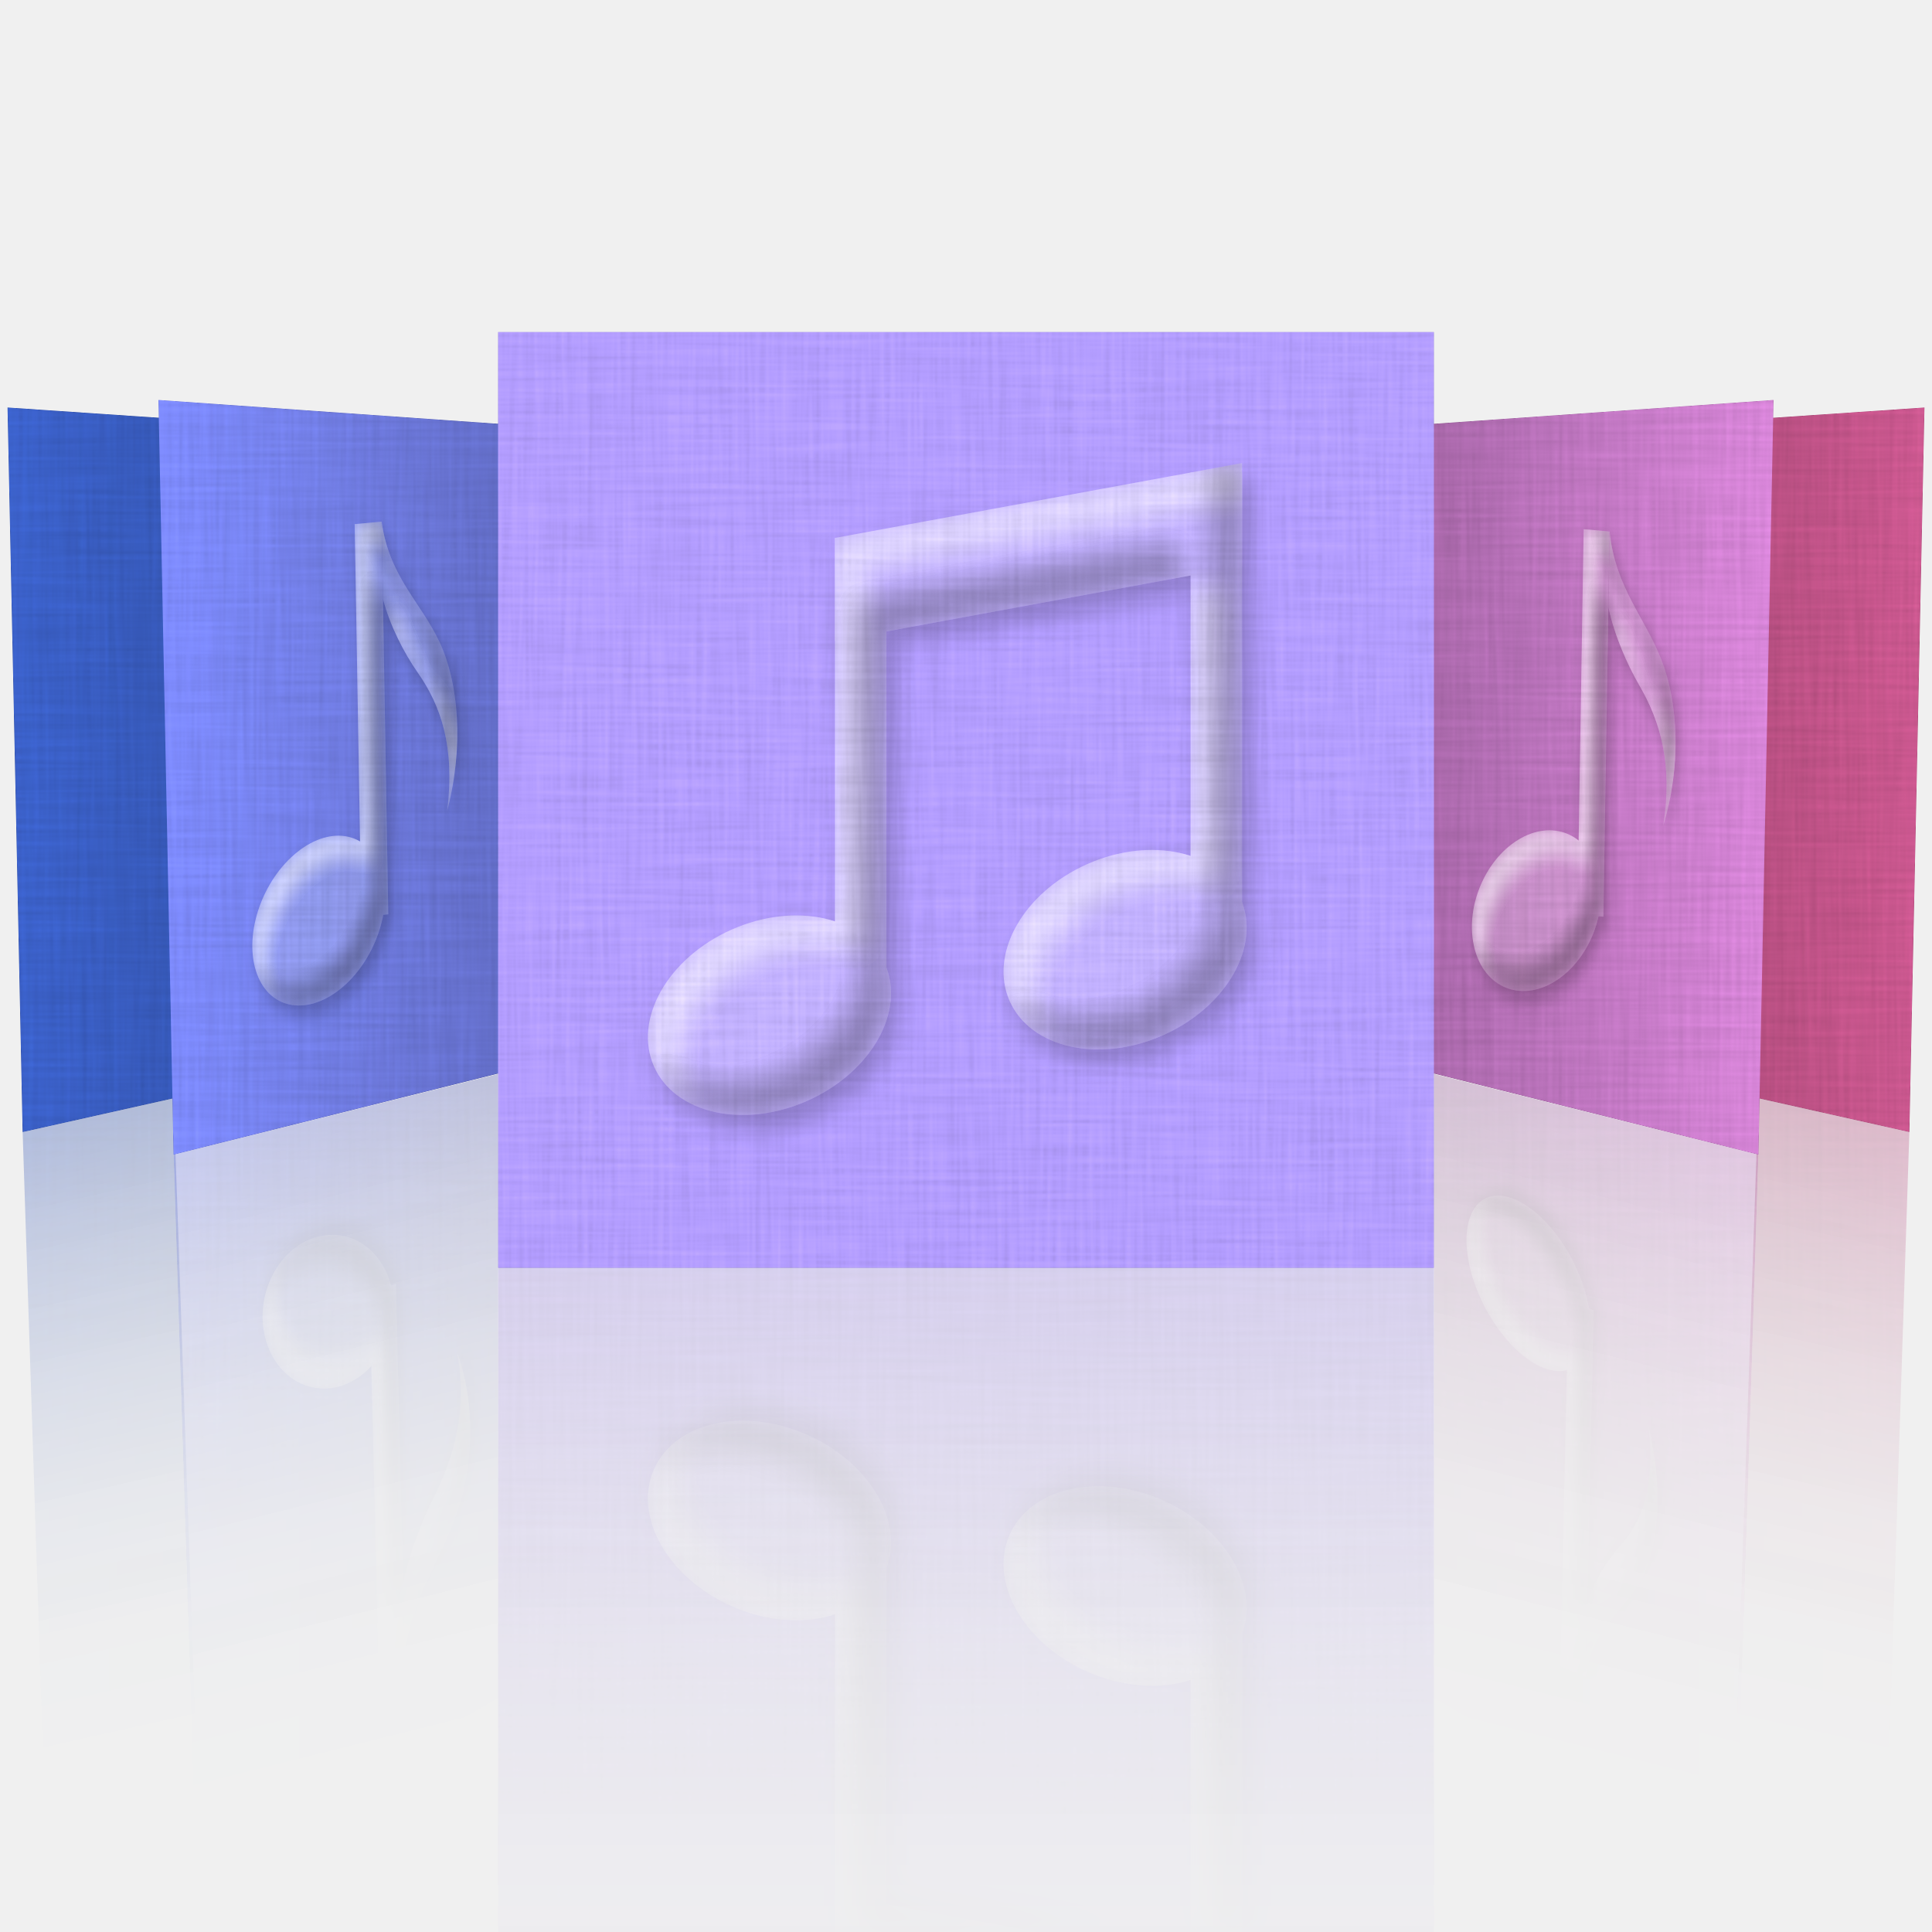
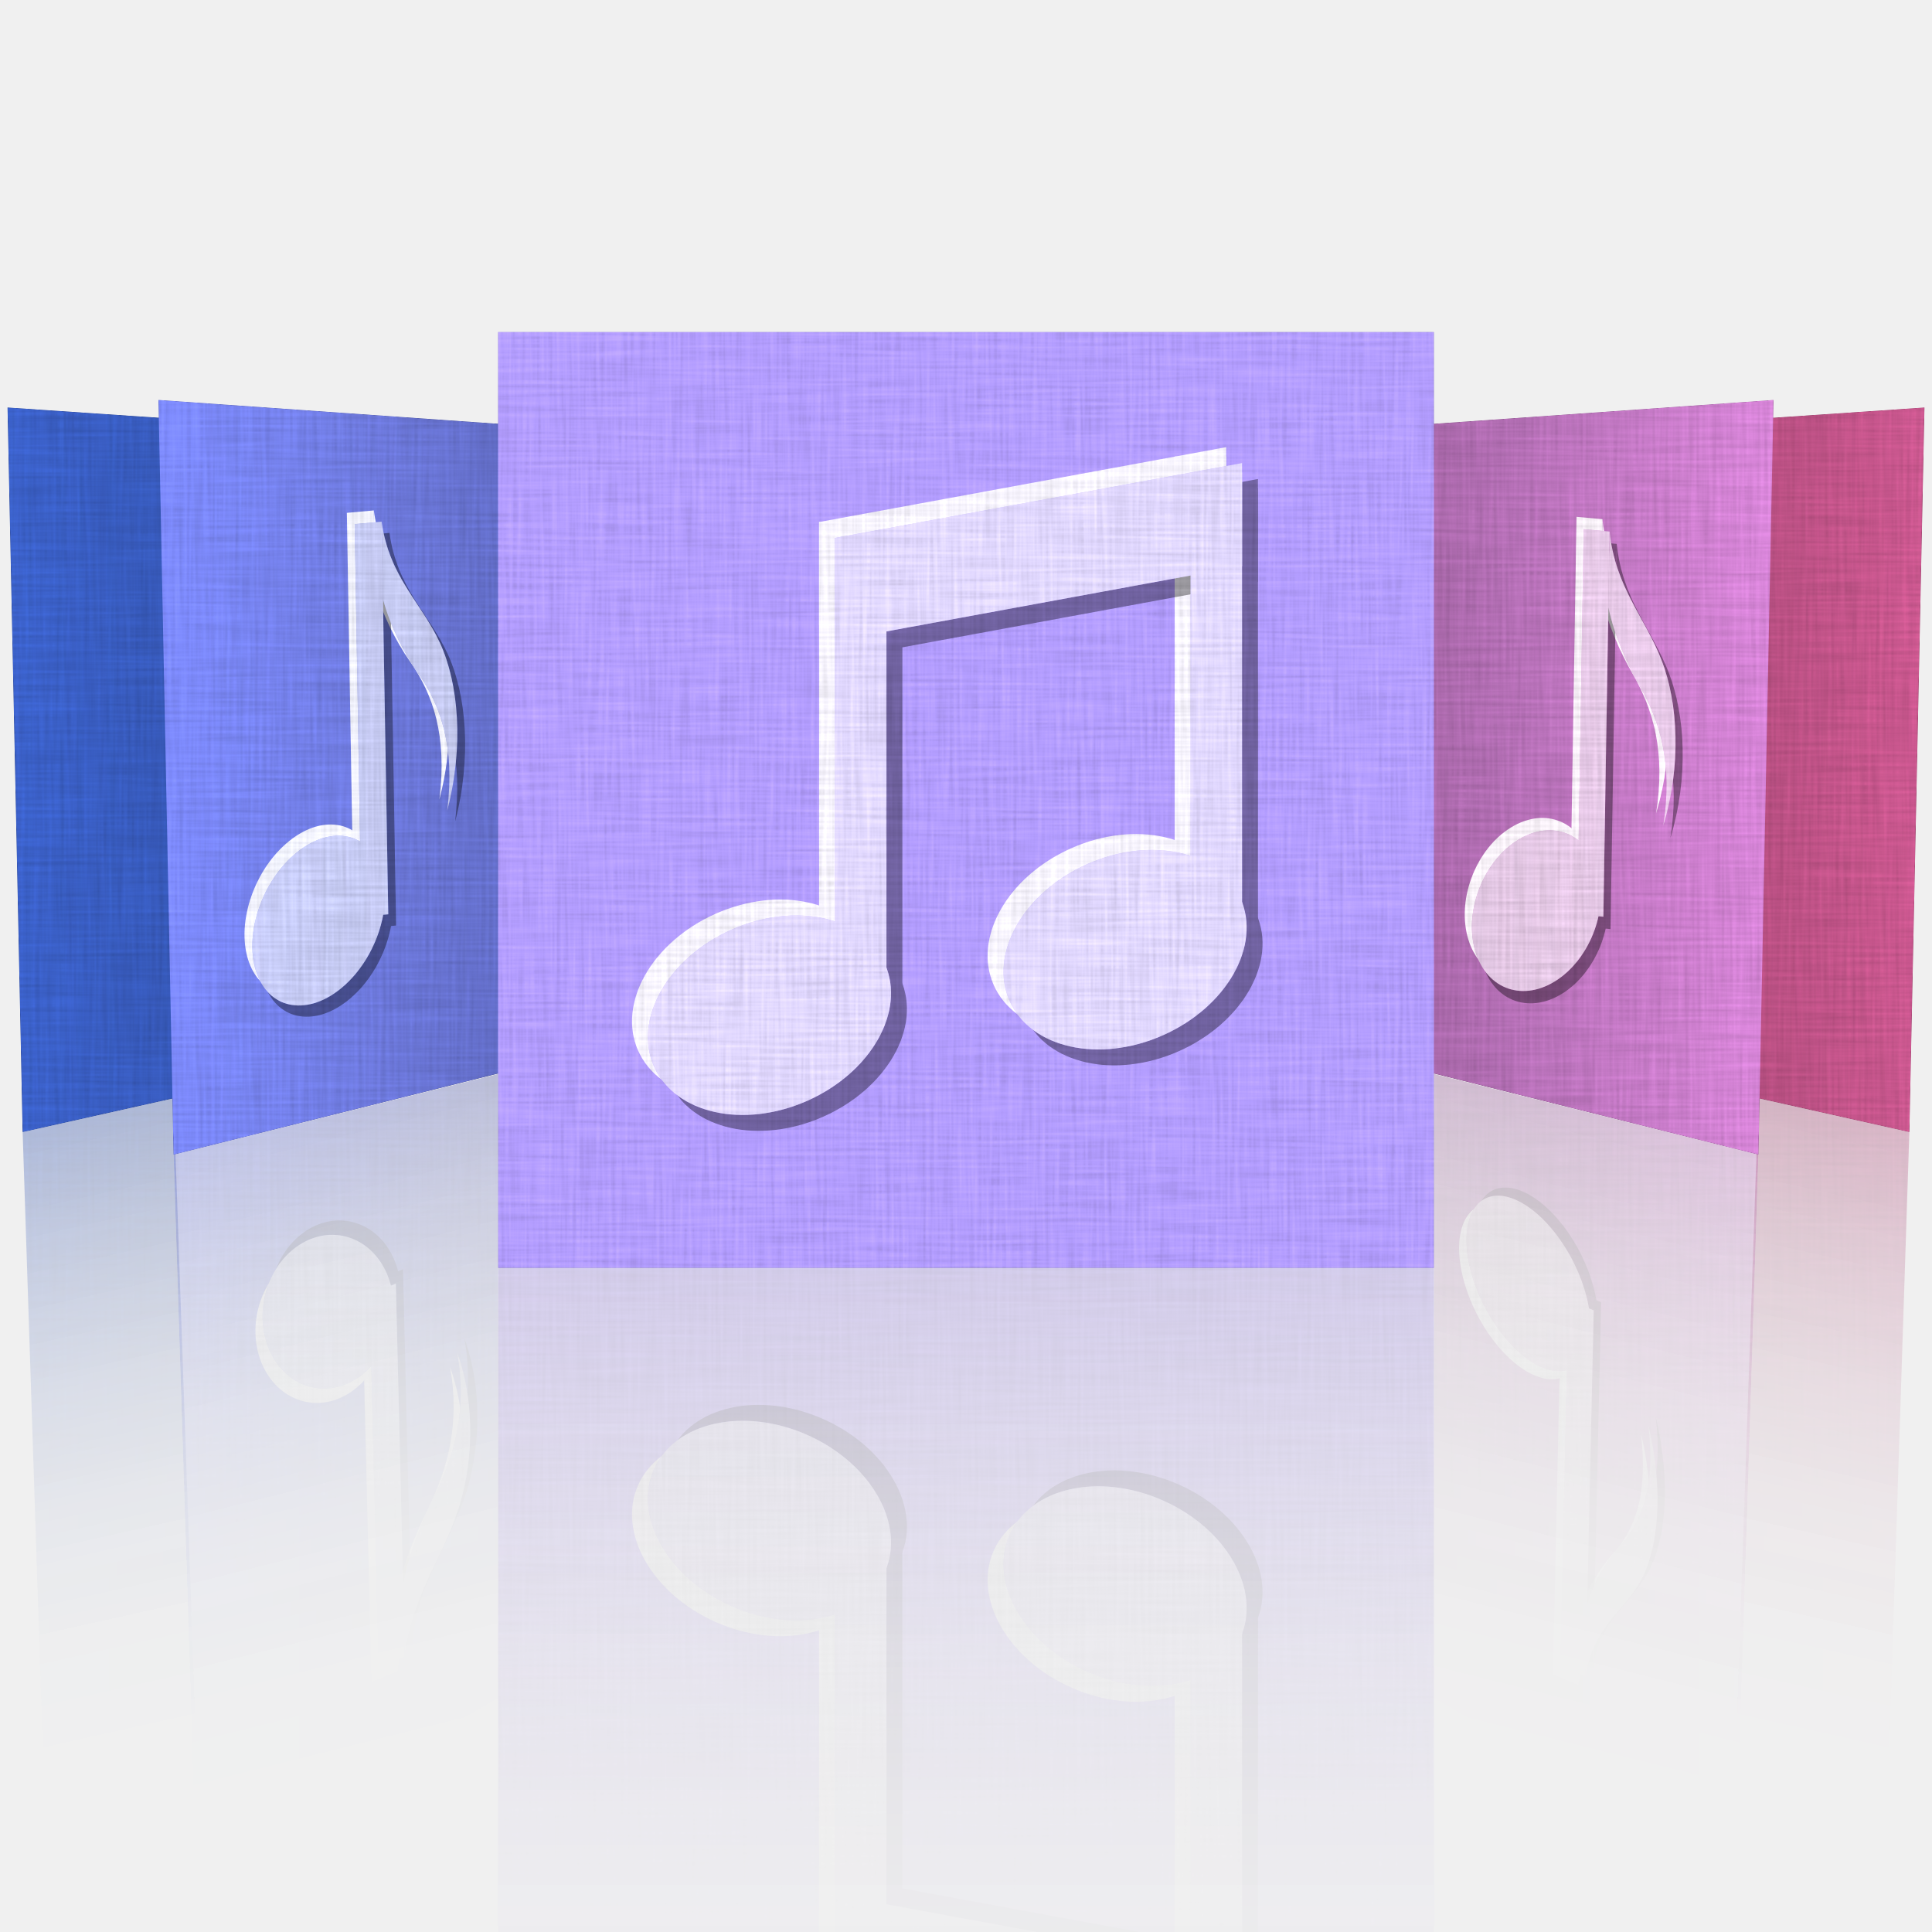
<svg xmlns="http://www.w3.org/2000/svg" viewBox="0 0 256 256">
  <defs>
    <linearGradient id="far-left" x1="1" y1="0" x2="61" y2="0" gradientUnits="userSpaceOnUse">
      <stop offset="0" stop-color="#3c62cc" />
      <stop offset="1" stop-color="#2c4794" />
    </linearGradient>
    <linearGradient id="near-left" x1="21" y1="0" x2="79" y2="0" gradientUnits="userSpaceOnUse">
      <stop offset="0" stop-color="#7f8cff" />
      <stop offset="1" stop-color="#5b65b8" />
    </linearGradient>
    <linearGradient id="near-right" x1="235" y1="0" x2="177" y2="0" gradientUnits="userSpaceOnUse">
      <stop offset="0" stop-color="#d986da" />
      <stop offset="1" stop-color="#9c609d" />
    </linearGradient>
    <linearGradient id="far-right" x1="255" y1="0" x2="195" y2="0" gradientUnits="userSpaceOnUse">
      <stop offset="0" stop-color="#cc5890" />
      <stop offset="1" stop-color="#944068" />
    </linearGradient>
    <path id="flag" d="M0,0 C1.5,8 8.5,12 12.5,18 C16.5,24 17.5,33 13.5,42 C15.5,33 12.5,27 7.5,22 C4.5,19 1.5,15 0,11 Z" />
    <g id="eighth-shape">
      <ellipse cx="42" cy="72" rx="15.5" ry="11" transform="rotate(-24 42 72)" />
      <rect x="51.5" y="16" width="6" height="56" />
      <use href="#flag" transform="translate(57.5 16)" />
    </g>
    <g id="beamed-eighths-shape">
      <ellipse cx="29" cy="73" rx="13.5" ry="10" transform="rotate(-24 29 73)" />
      <ellipse cx="67" cy="66" rx="13.5" ry="10" transform="rotate(-24 67 66)" />
      <rect x="36" y="22" width="5.5" height="48" />
      <rect x="74" y="15" width="5.5" height="48" />
      <polygon points="36,22 79.5,14 79.5,25 36,33" />
    </g>
-     <filter id="soften" x="-20" y="-20" width="140" height="140" filterUnits="userSpaceOnUse">
-       <feGaussianBlur stdDeviation="1.3" />
-     </filter>
-     <mask id="eighth-inside" maskUnits="userSpaceOnUse" x="-10" y="-10" width="120" height="120">
-       <use href="#eighth-shape" fill="#ffffff" />
-     </mask>
-     <mask id="eighth-outside" maskUnits="userSpaceOnUse" x="-10" y="-10" width="120" height="120">
-       <rect x="-10" y="-10" width="120" height="120" fill="#ffffff" />
+     <mask id="eighth-light-rim" maskUnits="userSpaceOnUse" x="-10" y="-10" width="120" height="120">
+       <use href="#eighth-shape" fill="#ffffff" transform="translate(-1.7 -1.7)" />
      <use href="#eighth-shape" fill="#000000" />
    </mask>
-     <mask id="eighth-lit-edge" maskUnits="userSpaceOnUse" x="-10" y="-10" width="120" height="120">
-       <g filter="url(#soften)">
-         <use href="#eighth-shape" fill="#ffffff" />
-         <use href="#eighth-shape" fill="#000000" transform="translate(2.2 2.2)" />
-       </g>
-     </mask>
-     <mask id="eighth-shaded-edge" maskUnits="userSpaceOnUse" x="-10" y="-10" width="120" height="120">
-       <g filter="url(#soften)">
-         <use href="#eighth-shape" fill="#ffffff" />
-         <use href="#eighth-shape" fill="#000000" transform="translate(-2.2 -2.2)" />
-       </g>
+     <mask id="eighth-dark-rim" maskUnits="userSpaceOnUse" x="-10" y="-10" width="120" height="120">
+       <use href="#eighth-shape" fill="#ffffff" transform="translate(1.7 1.7)" />
+       <use href="#eighth-shape" fill="#000000" />
    </mask>
    <g id="eighth">
-       <g mask="url(#eighth-outside)">
-         <use href="#eighth-shape" fill="#000000" opacity="0.22" transform="translate(1 1.5)" filter="url(#soften)" />
-       </g>
-       <use href="#eighth-shape" fill="#ffffff" opacity="0.2" />
-       <g mask="url(#eighth-inside)">
-         <rect x="-10" y="-10" width="120" height="120" fill="#ffffff" opacity="0.55" mask="url(#eighth-lit-edge)" />
-         <rect x="-10" y="-10" width="120" height="120" fill="#000000" opacity="0.3" mask="url(#eighth-shaded-edge)" />
-       </g>
+       <rect x="-10" y="-10" width="120" height="120" fill="#ffffff" fill-opacity="0.9" mask="url(#eighth-light-rim)" />
+       <rect x="-10" y="-10" width="120" height="120" fill="#000000" fill-opacity="0.38" mask="url(#eighth-dark-rim)" />
+       <use href="#eighth-shape" fill="#ffffff" opacity="0.6" />
    </g>
-     <mask id="beamed-eighths-inside" maskUnits="userSpaceOnUse" x="-10" y="-10" width="120" height="120">
-       <use href="#beamed-eighths-shape" fill="#ffffff" />
-     </mask>
-     <mask id="beamed-eighths-outside" maskUnits="userSpaceOnUse" x="-10" y="-10" width="120" height="120">
-       <rect x="-10" y="-10" width="120" height="120" fill="#ffffff" />
+     <mask id="beamed-eighths-light-rim" maskUnits="userSpaceOnUse" x="-10" y="-10" width="120" height="120">
+       <use href="#beamed-eighths-shape" fill="#ffffff" transform="translate(-1.7 -1.7)" />
      <use href="#beamed-eighths-shape" fill="#000000" />
    </mask>
-     <mask id="beamed-eighths-lit-edge" maskUnits="userSpaceOnUse" x="-10" y="-10" width="120" height="120">
-       <g filter="url(#soften)">
-         <use href="#beamed-eighths-shape" fill="#ffffff" />
-         <use href="#beamed-eighths-shape" fill="#000000" transform="translate(2.2 2.2)" />
-       </g>
-     </mask>
-     <mask id="beamed-eighths-shaded-edge" maskUnits="userSpaceOnUse" x="-10" y="-10" width="120" height="120">
-       <g filter="url(#soften)">
-         <use href="#beamed-eighths-shape" fill="#ffffff" />
-         <use href="#beamed-eighths-shape" fill="#000000" transform="translate(-2.2 -2.2)" />
-       </g>
+     <mask id="beamed-eighths-dark-rim" maskUnits="userSpaceOnUse" x="-10" y="-10" width="120" height="120">
+       <use href="#beamed-eighths-shape" fill="#ffffff" transform="translate(1.7 1.7)" />
+       <use href="#beamed-eighths-shape" fill="#000000" />
    </mask>
    <g id="beamed-eighths">
-       <g mask="url(#beamed-eighths-outside)">
-         <use href="#beamed-eighths-shape" fill="#000000" opacity="0.22" transform="translate(1 1.5)" filter="url(#soften)" />
-       </g>
-       <use href="#beamed-eighths-shape" fill="#ffffff" opacity="0.2" />
-       <g mask="url(#beamed-eighths-inside)">
-         <rect x="-10" y="-10" width="120" height="120" fill="#ffffff" opacity="0.55" mask="url(#beamed-eighths-lit-edge)" />
-         <rect x="-10" y="-10" width="120" height="120" fill="#000000" opacity="0.3" mask="url(#beamed-eighths-shaded-edge)" />
-       </g>
+       <rect x="-10" y="-10" width="120" height="120" fill="#ffffff" fill-opacity="0.9" mask="url(#beamed-eighths-light-rim)" />
+       <rect x="-10" y="-10" width="120" height="120" fill="#000000" fill-opacity="0.38" mask="url(#beamed-eighths-dark-rim)" />
+       <use href="#beamed-eighths-shape" fill="#ffffff" opacity="0.6" />
    </g>
    <clipPath id="near-left-shown">
      <polygon points="23,141 66,130.3 66,213 26,236" />
    </clipPath>
    <clipPath id="near-right-shown">
      <polygon points="233,141 190,130.3 190,213 230,236" />
    </clipPath>
    <linearGradient id="fade" gradientUnits="userSpaceOnUse">
      <stop offset="0" stop-color="#ffffff" stop-opacity="0.3" />
      <stop offset="0.2" stop-color="#ffffff" stop-opacity="0.192" />
      <stop offset="0.4" stop-color="#ffffff" stop-opacity="0.108" />
      <stop offset="0.6" stop-color="#ffffff" stop-opacity="0.048" />
      <stop offset="0.8" stop-color="#ffffff" stop-opacity="0.012" />
      <stop offset="1" stop-color="#ffffff" stop-opacity="0" />
    </linearGradient>
    <linearGradient id="fade-far-left" href="#fade" x1="32" y1="131.5" x2="50.1" y2="212.4" />
    <linearGradient id="fade-near-left" href="#fade" x1="51" y1="134" x2="71.5" y2="215.9" />
    <linearGradient id="fade-middle" href="#fade" x1="0" y1="156" x2="0" y2="280" />
    <linearGradient id="fade-near-right" href="#fade" x1="205" y1="134" x2="184.5" y2="215.9" />
    <linearGradient id="fade-far-right" href="#fade" x1="224" y1="131.5" x2="205.9" y2="212.4" />
    <mask id="far-left-reflection" maskUnits="userSpaceOnUse" x="0" y="0" width="256" height="300">
      <rect width="256" height="300" fill="url(#fade-far-left)" />
    </mask>
    <mask id="near-left-reflection" maskUnits="userSpaceOnUse" x="0" y="0" width="256" height="300">
      <rect width="256" height="300" fill="url(#fade-near-left)" />
    </mask>
    <mask id="middle-reflection" maskUnits="userSpaceOnUse" x="0" y="0" width="256" height="300">
      <rect width="256" height="300" fill="url(#fade-middle)" />
    </mask>
    <mask id="near-right-reflection" maskUnits="userSpaceOnUse" x="0" y="0" width="256" height="300">
      <rect width="256" height="300" fill="url(#fade-near-right)" />
    </mask>
    <mask id="far-right-reflection" maskUnits="userSpaceOnUse" x="0" y="0" width="256" height="300">
      <rect width="256" height="300" fill="url(#fade-far-right)" />
    </mask>
    <filter id="grain" x="0" y="0" width="256" height="300" filterUnits="userSpaceOnUse" color-interpolation-filters="sRGB">
-       <feTurbulence type="fractalNoise" baseFrequency="1.4 0.06" numOctaves="2" seed="3" result="warp" />
-       <feTurbulence type="fractalNoise" baseFrequency="0.06 1.4" numOctaves="2" seed="5" result="weft" />
+       <feTurbulence type="fractalNoise" baseFrequency="1.9 0.08" numOctaves="2" seed="3" result="warp" />
+       <feTurbulence type="fractalNoise" baseFrequency="0.08 1.9" numOctaves="2" seed="5" result="weft" />
      <feComposite in="warp" in2="weft" operator="arithmetic" k2="0.5" k3="0.5" result="noise" />
      <feColorMatrix in="noise" type="matrix" values="1 0 0 0 0  1 0 0 0 0  1 0 0 0 0  0 0 0 0 1" result="grey" />
-       <feComposite in="SourceGraphic" in2="grey" operator="arithmetic" k1="0.22" k2="0.89" />
+       <feComposite in="SourceGraphic" in2="grey" operator="arithmetic" k1="0.32" k2="0.84" />
    </filter>
  </defs>
  <g transform="translate(0 12)" filter="url(#grain)">
    <polygon points="3,138 23,133.5 26,220 6,230" fill="url(#far-left)" mask="url(#far-left-reflection)" />
    <g clip-path="url(#near-left-shown)" mask="url(#near-left-reflection)">
      <rect width="256" height="256" fill="url(#near-left)" />
      <use href="#eighth" transform="matrix(0.5796 -0.2399 -0.0213 -0.8829 20.66 235.45)" />
    </g>
    <g mask="url(#middle-reflection)">
      <rect x="66" y="156" width="124" height="124" fill="#b39dff" />
      <use href="#beamed-eighths" transform="matrix(1.24 0 0 -1.24 66 280)" />
    </g>
    <g clip-path="url(#near-right-shown)" mask="url(#near-right-reflection)">
      <rect width="256" height="256" fill="url(#near-right)" />
      <use href="#eighth" transform="matrix(0.5571 0.2305 0.0193 -0.8663 177.75 210.75)" />
    </g>
    <polygon points="253,138 233,133.5 230,220 250,230" fill="url(#far-right)" mask="url(#far-right-reflection)" />
    <polygon points="1,42 60,46 61,125 3,138" fill="url(#far-left)" />
    <polygon points="196,46 255,42 253,138 195,125" fill="url(#far-right)" />
    <polygon points="21,41 78,45 79,127 23,141" fill="url(#near-left)" />
    <use href="#eighth" transform="matrix(0.5949 -0.0538 0.0157 0.9291 16.11 45.35)" />
    <polygon points="178,45 235,41 233,141 177,127" fill="url(#near-right)" />
    <use href="#eighth" transform="matrix(0.5724 0.0518 -0.0147 0.9114 180.60 40.87)" />
    <rect x="66" y="32" width="124" height="124" fill="#b39dff" />
    <use href="#beamed-eighths" transform="matrix(1.24 0 0 1.24 66 32)" />
  </g>
</svg>
